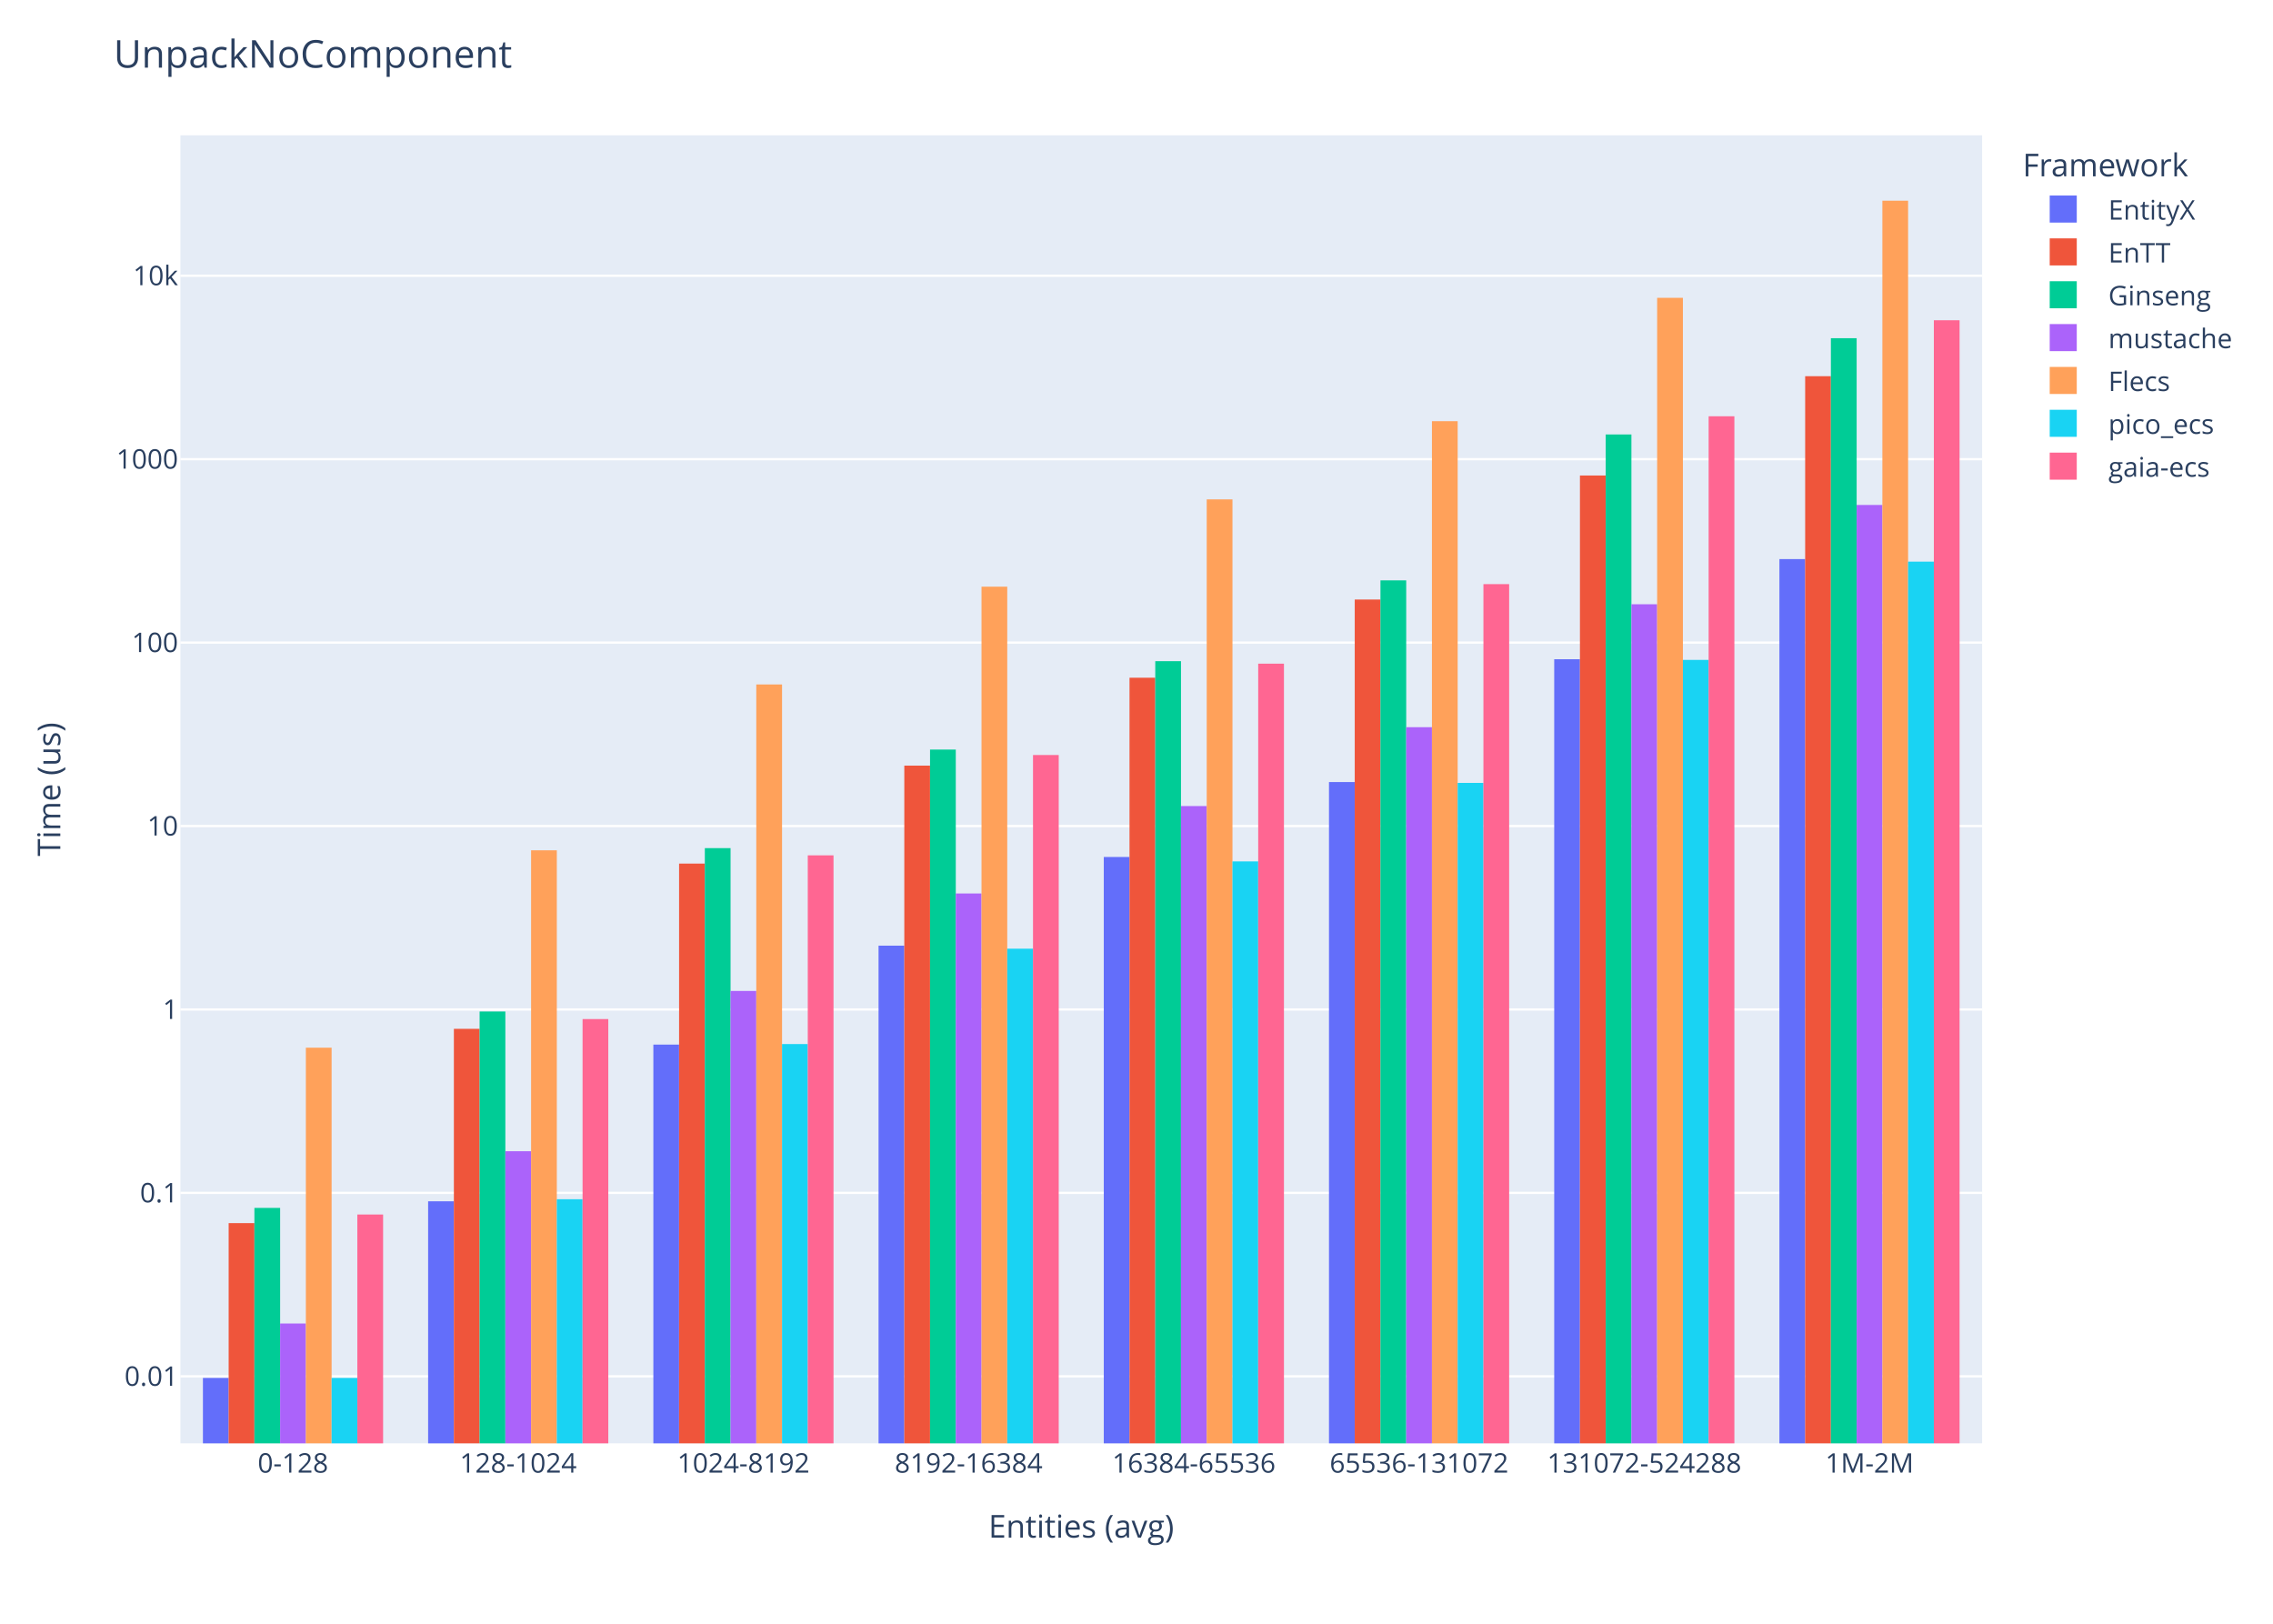
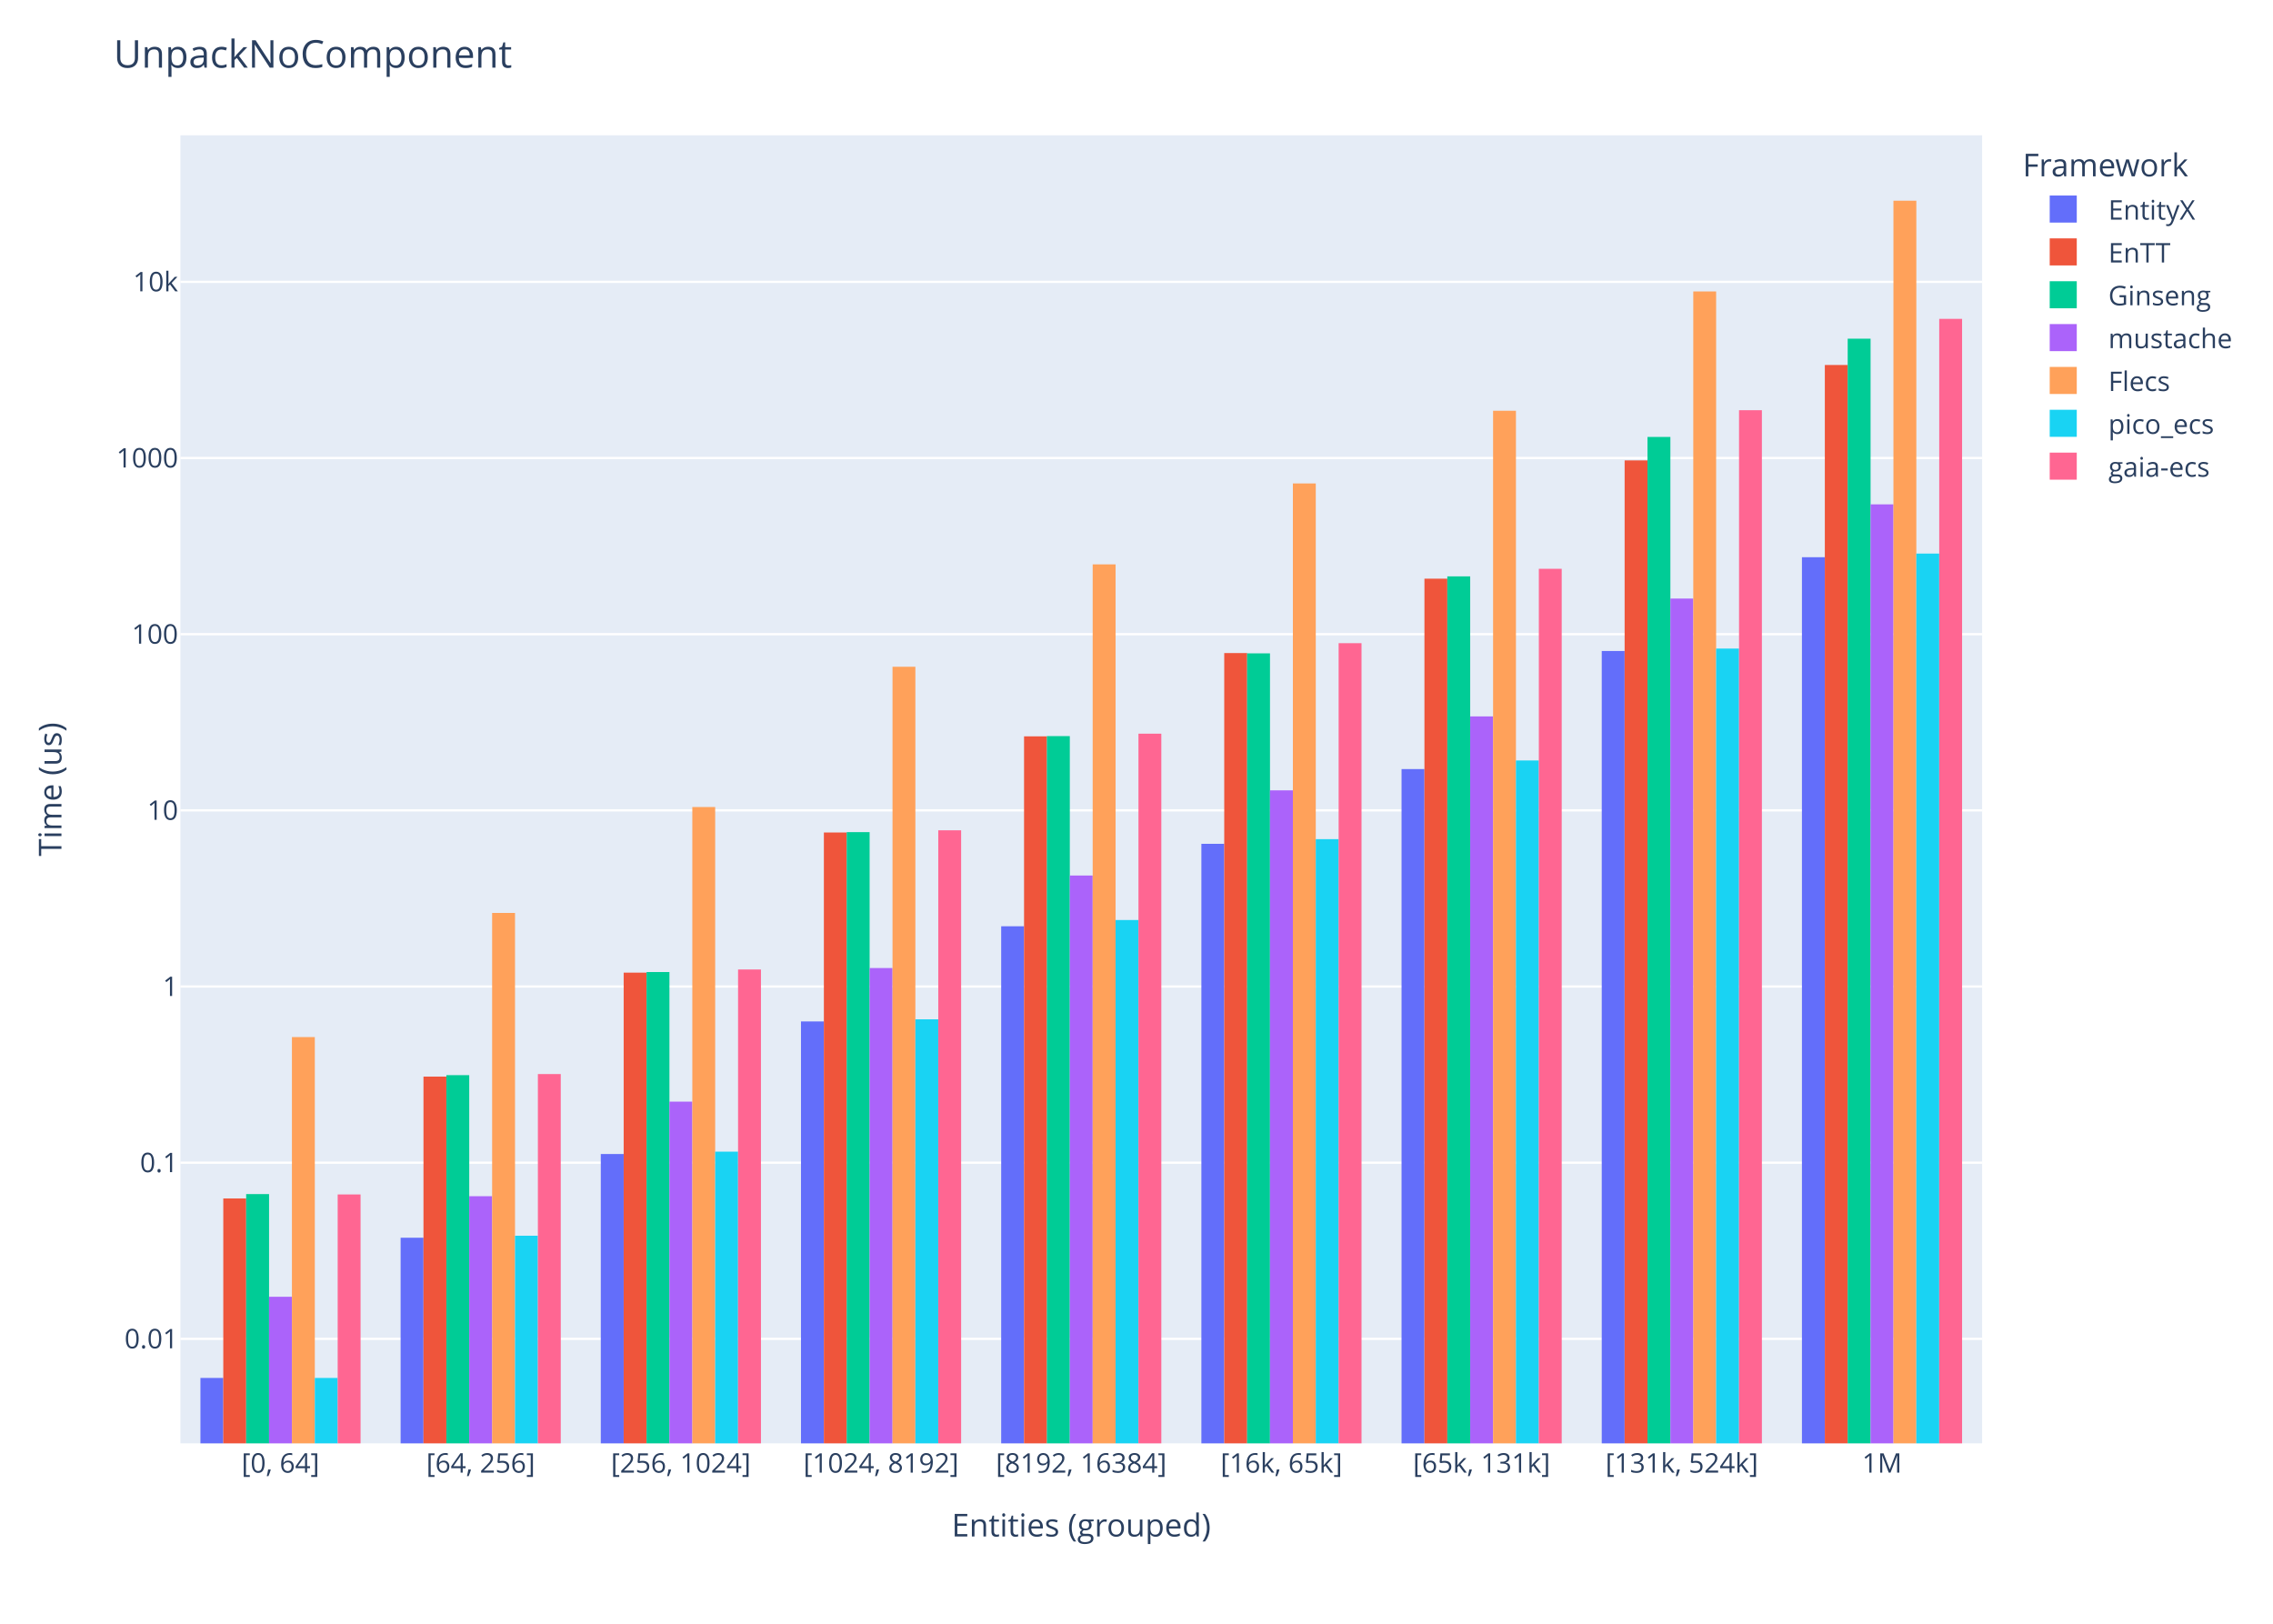
<svg xmlns="http://www.w3.org/2000/svg" class="main-svg" width="1008" height="720" style="" viewBox="0 0 1008 720">
  <rect x="0" y="0" width="1008" height="720" style="fill: rgb(255, 255, 255); fill-opacity: 1;" />
-   <defs id="defs-d861fe">
+   <defs id="defs-14d42b">
    <g class="clips">
-       <clipPath id="clipd861fexyplot" class="plotclip">
+       <clipPath id="clip14d42bxyplot" class="plotclip">
        <rect width="799" height="580" />
      </clipPath>
-       <clipPath class="axesclip" id="clipd861fex">
+       <clipPath class="axesclip" id="clip14d42bx">
        <rect x="80" y="0" width="799" height="720" />
      </clipPath>
-       <clipPath class="axesclip" id="clipd861fey">
+       <clipPath class="axesclip" id="clip14d42by">
        <rect x="0" y="60" width="1008" height="580" />
      </clipPath>
-       <clipPath class="axesclip" id="clipd861fexy">
+       <clipPath class="axesclip" id="clip14d42bxy">
        <rect x="80" y="60" width="799" height="580" />
      </clipPath>
    </g>
    <g class="gradients" />
    <g class="patterns" />
  </defs>
  <g class="bglayer">
    <rect class="bg" x="80" y="60" width="799" height="580" style="fill: rgb(229, 236, 246); fill-opacity: 1; stroke-width: 0;" />
  </g>
  <g class="layer-below">
    <g class="imagelayer" />
    <g class="shapelayer" />
  </g>
  <g class="cartesianlayer">
    <g class="subplot xy">
      <g class="layer-subplot">
        <g class="shapelayer" />
        <g class="imagelayer" />
      </g>
      <g class="minor-gridlayer">
        <g class="x" />
        <g class="y" />
      </g>
      <g class="gridlayer">
        <g class="x" />
        <g class="y">
-           <path class="ygrid crisp" transform="translate(0,610.29)" d="M80,0h799" style="stroke: rgb(255, 255, 255); stroke-opacity: 1; stroke-width: 1px;" />
-           <path class="ygrid crisp" transform="translate(0,528.95)" d="M80,0h799" style="stroke: rgb(255, 255, 255); stroke-opacity: 1; stroke-width: 1px;" />
-           <path class="ygrid crisp" transform="translate(0,447.62)" d="M80,0h799" style="stroke: rgb(255, 255, 255); stroke-opacity: 1; stroke-width: 1px;" />
-           <path class="ygrid crisp" transform="translate(0,366.28)" d="M80,0h799" style="stroke: rgb(255, 255, 255); stroke-opacity: 1; stroke-width: 1px;" />
-           <path class="ygrid crisp" transform="translate(0,284.94)" d="M80,0h799" style="stroke: rgb(255, 255, 255); stroke-opacity: 1; stroke-width: 1px;" />
-           <path class="ygrid crisp" transform="translate(0,203.61)" d="M80,0h799" style="stroke: rgb(255, 255, 255); stroke-opacity: 1; stroke-width: 1px;" />
-           <path class="ygrid crisp" transform="translate(0,122.27)" d="M80,0h799" style="stroke: rgb(255, 255, 255); stroke-opacity: 1; stroke-width: 1px;" />
+           <path class="ygrid crisp" transform="translate(0,593.67)" d="M80,0h799" style="stroke: rgb(255, 255, 255); stroke-opacity: 1; stroke-width: 1px;" />
+           <path class="ygrid crisp" transform="translate(0,515.56)" d="M80,0h799" style="stroke: rgb(255, 255, 255); stroke-opacity: 1; stroke-width: 1px;" />
+           <path class="ygrid crisp" transform="translate(0,437.44)" d="M80,0h799" style="stroke: rgb(255, 255, 255); stroke-opacity: 1; stroke-width: 1px;" />
+           <path class="ygrid crisp" transform="translate(0,359.33)" d="M80,0h799" style="stroke: rgb(255, 255, 255); stroke-opacity: 1; stroke-width: 1px;" />
+           <path class="ygrid crisp" transform="translate(0,281.21)" d="M80,0h799" style="stroke: rgb(255, 255, 255); stroke-opacity: 1; stroke-width: 1px;" />
+           <path class="ygrid crisp" transform="translate(0,203.1)" d="M80,0h799" style="stroke: rgb(255, 255, 255); stroke-opacity: 1; stroke-width: 1px;" />
+           <path class="ygrid crisp" transform="translate(0,124.98)" d="M80,0h799" style="stroke: rgb(255, 255, 255); stroke-opacity: 1; stroke-width: 1px;" />
        </g>
      </g>
      <g class="zerolinelayer" />
      <path class="xlines-below" />
      <path class="ylines-below" />
      <g class="overlines-below" />
      <g class="xaxislayer-below" />
      <g class="yaxislayer-below" />
      <g class="overaxes-below" />
-       <g class="plot" transform="translate(80,60)" clip-path="url(#clipd861fexyplot)">
+       <g class="plot" transform="translate(80,60)" clip-path="url(#clip14d42bxyplot)">
        <g class="barlayer mlayer">
          <g class="trace bars" style="opacity: 1;">
            <g class="points">
              <g class="point">
-                 <path d="M9.99,6090V551H21.4V6090Z" style="vector-effect: non-scaling-stroke; opacity: 1; stroke-width: 0px; fill: rgb(99, 110, 250); fill-opacity: 1;" />
-               </g>
-               <g class="point">
-                 <path d="M109.86,6090V472.67H121.28V6090Z" style="vector-effect: non-scaling-stroke; opacity: 1; stroke-width: 0px; fill: rgb(99, 110, 250); fill-opacity: 1;" />
-               </g>
-               <g class="point">
-                 <path d="M209.74,6090V403.2H221.15V6090Z" style="vector-effect: non-scaling-stroke; opacity: 1; stroke-width: 0px; fill: rgb(99, 110, 250); fill-opacity: 1;" />
-               </g>
-               <g class="point">
-                 <path d="M309.61,6090V359.33H321.03V6090Z" style="vector-effect: non-scaling-stroke; opacity: 1; stroke-width: 0px; fill: rgb(99, 110, 250); fill-opacity: 1;" />
-               </g>
-               <g class="point">
-                 <path d="M409.49,6090V320H420.9V6090Z" style="vector-effect: non-scaling-stroke; opacity: 1; stroke-width: 0px; fill: rgb(99, 110, 250); fill-opacity: 1;" />
-               </g>
-               <g class="point">
-                 <path d="M509.36,6090V286.78H520.78V6090Z" style="vector-effect: non-scaling-stroke; opacity: 1; stroke-width: 0px; fill: rgb(99, 110, 250); fill-opacity: 1;" />
-               </g>
-               <g class="point">
-                 <path d="M609.24,6090V232.31H620.65V6090Z" style="vector-effect: non-scaling-stroke; opacity: 1; stroke-width: 0px; fill: rgb(99, 110, 250); fill-opacity: 1;" />
-               </g>
-               <g class="point">
-                 <path d="M709.11,6090V187.91H720.53V6090Z" style="vector-effect: non-scaling-stroke; opacity: 1; stroke-width: 0px; fill: rgb(99, 110, 250); fill-opacity: 1;" />
-               </g>
-             </g>
-           </g>
-           <g class="trace bars" style="opacity: 1;">
-             <g class="points">
-               <g class="point">
-                 <path d="M21.4,6090V482.37H32.82V6090Z" style="vector-effect: non-scaling-stroke; opacity: 1; stroke-width: 0px; fill: rgb(239, 85, 59); fill-opacity: 1;" />
-               </g>
-               <g class="point">
-                 <path d="M121.28,6090V396.21H132.69V6090Z" style="vector-effect: non-scaling-stroke; opacity: 1; stroke-width: 0px; fill: rgb(239, 85, 59); fill-opacity: 1;" />
-               </g>
-               <g class="point">
-                 <path d="M221.15,6090V322.94H232.57V6090Z" style="vector-effect: non-scaling-stroke; opacity: 1; stroke-width: 0px; fill: rgb(239, 85, 59); fill-opacity: 1;" />
-               </g>
-               <g class="point">
-                 <path d="M321.03,6090V279.49H332.44V6090Z" style="vector-effect: non-scaling-stroke; opacity: 1; stroke-width: 0px; fill: rgb(239, 85, 59); fill-opacity: 1;" />
-               </g>
-               <g class="point">
-                 <path d="M420.9,6090V240.51H432.32V6090Z" style="vector-effect: non-scaling-stroke; opacity: 1; stroke-width: 0px; fill: rgb(239, 85, 59); fill-opacity: 1;" />
-               </g>
-               <g class="point">
-                 <path d="M520.78,6090V205.85H532.19V6090Z" style="vector-effect: non-scaling-stroke; opacity: 1; stroke-width: 0px; fill: rgb(239, 85, 59); fill-opacity: 1;" />
-               </g>
-               <g class="point">
-                 <path d="M620.65,6090V150.86H632.07V6090Z" style="vector-effect: non-scaling-stroke; opacity: 1; stroke-width: 0px; fill: rgb(239, 85, 59); fill-opacity: 1;" />
-               </g>
-               <g class="point">
-                 <path d="M720.53,6090V106.83H731.94V6090Z" style="vector-effect: non-scaling-stroke; opacity: 1; stroke-width: 0px; fill: rgb(239, 85, 59); fill-opacity: 1;" />
-               </g>
-             </g>
-           </g>
-           <g class="trace bars" style="opacity: 1;">
-             <g class="points">
-               <g class="point">
-                 <path d="M32.82,6090V475.62H44.23V6090Z" style="vector-effect: non-scaling-stroke; opacity: 1; stroke-width: 0px; fill: rgb(0, 204, 150); fill-opacity: 1;" />
-               </g>
-               <g class="point">
-                 <path d="M132.69,6090V388.53H144.11V6090Z" style="vector-effect: non-scaling-stroke; opacity: 1; stroke-width: 0px; fill: rgb(0, 204, 150); fill-opacity: 1;" />
-               </g>
-               <g class="point">
-                 <path d="M232.57,6090V316.07H243.98V6090Z" style="vector-effect: non-scaling-stroke; opacity: 1; stroke-width: 0px; fill: rgb(0, 204, 150); fill-opacity: 1;" />
-               </g>
-               <g class="point">
-                 <path d="M332.44,6090V272.37H343.86V6090Z" style="vector-effect: non-scaling-stroke; opacity: 1; stroke-width: 0px; fill: rgb(0, 204, 150); fill-opacity: 1;" />
-               </g>
-               <g class="point">
-                 <path d="M432.32,6090V233.18H443.73V6090Z" style="vector-effect: non-scaling-stroke; opacity: 1; stroke-width: 0px; fill: rgb(0, 204, 150); fill-opacity: 1;" />
-               </g>
-               <g class="point">
-                 <path d="M532.19,6090V197.35H543.61V6090Z" style="vector-effect: non-scaling-stroke; opacity: 1; stroke-width: 0px; fill: rgb(0, 204, 150); fill-opacity: 1;" />
-               </g>
-               <g class="point">
-                 <path d="M632.07,6090V132.65H643.48V6090Z" style="vector-effect: non-scaling-stroke; opacity: 1; stroke-width: 0px; fill: rgb(0, 204, 150); fill-opacity: 1;" />
-               </g>
-               <g class="point">
-                 <path d="M731.94,6090V89.96H743.36V6090Z" style="vector-effect: non-scaling-stroke; opacity: 1; stroke-width: 0px; fill: rgb(0, 204, 150); fill-opacity: 1;" />
-               </g>
-             </g>
-           </g>
-           <g class="trace bars" style="opacity: 1;">
-             <g class="points">
-               <g class="point">
-                 <path d="M44.23,6090V526.88H55.64V6090Z" style="vector-effect: non-scaling-stroke; opacity: 1; stroke-width: 0px; fill: rgb(171, 99, 250); fill-opacity: 1;" />
-               </g>
-               <g class="point">
-                 <path d="M144.11,6090V450.49H155.52V6090Z" style="vector-effect: non-scaling-stroke; opacity: 1; stroke-width: 0px; fill: rgb(171, 99, 250); fill-opacity: 1;" />
-               </g>
-               <g class="point">
-                 <path d="M243.98,6090V379.41H255.39V6090Z" style="vector-effect: non-scaling-stroke; opacity: 1; stroke-width: 0px; fill: rgb(171, 99, 250); fill-opacity: 1;" />
-               </g>
-               <g class="point">
-                 <path d="M343.86,6090V336.18H355.27V6090Z" style="vector-effect: non-scaling-stroke; opacity: 1; stroke-width: 0px; fill: rgb(171, 99, 250); fill-opacity: 1;" />
-               </g>
-               <g class="point">
-                 <path d="M443.73,6090V297.43H455.14V6090Z" style="vector-effect: non-scaling-stroke; opacity: 1; stroke-width: 0px; fill: rgb(171, 99, 250); fill-opacity: 1;" />
-               </g>
-               <g class="point">
-                 <path d="M543.61,6090V262.44H555.02V6090Z" style="vector-effect: non-scaling-stroke; opacity: 1; stroke-width: 0px; fill: rgb(171, 99, 250); fill-opacity: 1;" />
-               </g>
-               <g class="point">
-                 <path d="M643.48,6090V207.93H654.89V6090Z" style="vector-effect: non-scaling-stroke; opacity: 1; stroke-width: 0px; fill: rgb(171, 99, 250); fill-opacity: 1;" />
-               </g>
-               <g class="point">
-                 <path d="M743.36,6090V163.9H754.77V6090Z" style="vector-effect: non-scaling-stroke; opacity: 1; stroke-width: 0px; fill: rgb(171, 99, 250); fill-opacity: 1;" />
-               </g>
-             </g>
-           </g>
-           <g class="trace bars" style="opacity: 1;">
-             <g class="points">
-               <g class="point">
-                 <path d="M55.64,6090V404.57H67.06V6090Z" style="vector-effect: non-scaling-stroke; opacity: 1; stroke-width: 0px; fill: rgb(255, 161, 90); fill-opacity: 1;" />
-               </g>
-               <g class="point">
-                 <path d="M155.52,6090V317.05H166.93V6090Z" style="vector-effect: non-scaling-stroke; opacity: 1; stroke-width: 0px; fill: rgb(255, 161, 90); fill-opacity: 1;" />
-               </g>
-               <g class="point">
-                 <path d="M255.39,6090V243.49H266.81V6090Z" style="vector-effect: non-scaling-stroke; opacity: 1; stroke-width: 0px; fill: rgb(255, 161, 90); fill-opacity: 1;" />
-               </g>
-               <g class="point">
-                 <path d="M355.27,6090V200.15H366.68V6090Z" style="vector-effect: non-scaling-stroke; opacity: 1; stroke-width: 0px; fill: rgb(255, 161, 90); fill-opacity: 1;" />
-               </g>
-               <g class="point">
-                 <path d="M455.14,6090V161.44H466.56V6090Z" style="vector-effect: non-scaling-stroke; opacity: 1; stroke-width: 0px; fill: rgb(255, 161, 90); fill-opacity: 1;" />
-               </g>
-               <g class="point">
-                 <path d="M555.02,6090V126.75H566.43V6090Z" style="vector-effect: non-scaling-stroke; opacity: 1; stroke-width: 0px; fill: rgb(255, 161, 90); fill-opacity: 1;" />
-               </g>
-               <g class="point">
-                 <path d="M654.89,6090V72.07H666.31V6090Z" style="vector-effect: non-scaling-stroke; opacity: 1; stroke-width: 0px; fill: rgb(255, 161, 90); fill-opacity: 1;" />
-               </g>
-               <g class="point">
-                 <path d="M754.77,6090V29H766.18V6090Z" style="vector-effect: non-scaling-stroke; opacity: 1; stroke-width: 0px; fill: rgb(255, 161, 90); fill-opacity: 1;" />
-               </g>
-             </g>
-           </g>
-           <g class="trace bars" style="opacity: 1;">
-             <g class="points">
-               <g class="point">
-                 <path d="M67.06,6090V551H78.47V6090Z" style="vector-effect: non-scaling-stroke; opacity: 1; stroke-width: 0px; fill: rgb(25, 211, 243); fill-opacity: 1;" />
-               </g>
-               <g class="point">
-                 <path d="M166.93,6090V471.77H178.35V6090Z" style="vector-effect: non-scaling-stroke; opacity: 1; stroke-width: 0px; fill: rgb(25, 211, 243); fill-opacity: 1;" />
-               </g>
-               <g class="point">
-                 <path d="M266.81,6090V402.96H278.22V6090Z" style="vector-effect: non-scaling-stroke; opacity: 1; stroke-width: 0px; fill: rgb(25, 211, 243); fill-opacity: 1;" />
-               </g>
-               <g class="point">
-                 <path d="M366.68,6090V360.66H378.1V6090Z" style="vector-effect: non-scaling-stroke; opacity: 1; stroke-width: 0px; fill: rgb(25, 211, 243); fill-opacity: 1;" />
-               </g>
-               <g class="point">
-                 <path d="M466.56,6090V321.96H477.97V6090Z" style="vector-effect: non-scaling-stroke; opacity: 1; stroke-width: 0px; fill: rgb(25, 211, 243); fill-opacity: 1;" />
-               </g>
-               <g class="point">
-                 <path d="M566.43,6090V287.15H577.85V6090Z" style="vector-effect: non-scaling-stroke; opacity: 1; stroke-width: 0px; fill: rgb(25, 211, 243); fill-opacity: 1;" />
-               </g>
-               <g class="point">
-                 <path d="M666.31,6090V232.61H677.72V6090Z" style="vector-effect: non-scaling-stroke; opacity: 1; stroke-width: 0px; fill: rgb(25, 211, 243); fill-opacity: 1;" />
-               </g>
-               <g class="point">
-                 <path d="M766.18,6090V189.04H777.6V6090Z" style="vector-effect: non-scaling-stroke; opacity: 1; stroke-width: 0px; fill: rgb(25, 211, 243); fill-opacity: 1;" />
-               </g>
-             </g>
-           </g>
-           <g class="trace bars" style="opacity: 1;">
-             <g class="points">
-               <g class="point">
-                 <path d="M78.47,6090V478.55H89.89V6090Z" style="vector-effect: non-scaling-stroke; opacity: 1; stroke-width: 0px; fill: rgb(255, 102, 146); fill-opacity: 1;" />
-               </g>
-               <g class="point">
-                 <path d="M178.35,6090V391.89H189.76V6090Z" style="vector-effect: non-scaling-stroke; opacity: 1; stroke-width: 0px; fill: rgb(255, 102, 146); fill-opacity: 1;" />
-               </g>
-               <g class="point">
-                 <path d="M278.22,6090V319.29H289.64V6090Z" style="vector-effect: non-scaling-stroke; opacity: 1; stroke-width: 0px; fill: rgb(255, 102, 146); fill-opacity: 1;" />
-               </g>
-               <g class="point">
-                 <path d="M378.1,6090V274.79H389.51V6090Z" style="vector-effect: non-scaling-stroke; opacity: 1; stroke-width: 0px; fill: rgb(255, 102, 146); fill-opacity: 1;" />
-               </g>
-               <g class="point">
-                 <path d="M477.97,6090V234.29H489.39V6090Z" style="vector-effect: non-scaling-stroke; opacity: 1; stroke-width: 0px; fill: rgb(255, 102, 146); fill-opacity: 1;" />
-               </g>
-               <g class="point">
-                 <path d="M577.85,6090V199.01H589.26V6090Z" style="vector-effect: non-scaling-stroke; opacity: 1; stroke-width: 0px; fill: rgb(255, 102, 146); fill-opacity: 1;" />
-               </g>
-               <g class="point">
-                 <path d="M677.72,6090V124.59H689.14V6090Z" style="vector-effect: non-scaling-stroke; opacity: 1; stroke-width: 0px; fill: rgb(255, 102, 146); fill-opacity: 1;" />
-               </g>
-               <g class="point">
-                 <path d="M777.6,6090V82.02H789.01V6090Z" style="vector-effect: non-scaling-stroke; opacity: 1; stroke-width: 0px; fill: rgb(255, 102, 146); fill-opacity: 1;" />
+                 <path d="M8.88,6090V551H19.02V6090Z" style="vector-effect: none; opacity: 1; stroke-width: 0px; fill: rgb(99, 110, 250); fill-opacity: 1;" />
+               </g>
+               <g class="point">
+                 <path d="M97.66,6090V488.83H107.8V6090Z" style="vector-effect: none; opacity: 1; stroke-width: 0px; fill: rgb(99, 110, 250); fill-opacity: 1;" />
+               </g>
+               <g class="point">
+                 <path d="M186.43,6090V451.71H196.58V6090Z" style="vector-effect: none; opacity: 1; stroke-width: 0px; fill: rgb(99, 110, 250); fill-opacity: 1;" />
+               </g>
+               <g class="point">
+                 <path d="M275.21,6090V392.94H285.36V6090Z" style="vector-effect: none; opacity: 1; stroke-width: 0px; fill: rgb(99, 110, 250); fill-opacity: 1;" />
+               </g>
+               <g class="point">
+                 <path d="M363.99,6090V350.72H374.13V6090Z" style="vector-effect: none; opacity: 1; stroke-width: 0px; fill: rgb(99, 110, 250); fill-opacity: 1;" />
+               </g>
+               <g class="point">
+                 <path d="M452.77,6090V314.18H462.91V6090Z" style="vector-effect: none; opacity: 1; stroke-width: 0px; fill: rgb(99, 110, 250); fill-opacity: 1;" />
+               </g>
+               <g class="point">
+                 <path d="M541.54,6090V281.04H551.69V6090Z" style="vector-effect: none; opacity: 1; stroke-width: 0px; fill: rgb(99, 110, 250); fill-opacity: 1;" />
+               </g>
+               <g class="point">
+                 <path d="M630.32,6090V228.67H640.47V6090Z" style="vector-effect: none; opacity: 1; stroke-width: 0px; fill: rgb(99, 110, 250); fill-opacity: 1;" />
+               </g>
+               <g class="point">
+                 <path d="M719.1,6090V187.08H729.25V6090Z" style="vector-effect: none; opacity: 1; stroke-width: 0px; fill: rgb(99, 110, 250); fill-opacity: 1;" />
+               </g>
+             </g>
+           </g>
+           <g class="trace bars" style="opacity: 1;">
+             <g class="points">
+               <g class="point">
+                 <path d="M19.02,6090V471.41H29.17V6090Z" style="vector-effect: none; opacity: 1; stroke-width: 0px; fill: rgb(239, 85, 59); fill-opacity: 1;" />
+               </g>
+               <g class="point">
+                 <path d="M107.8,6090V417.39H117.95V6090Z" style="vector-effect: none; opacity: 1; stroke-width: 0px; fill: rgb(239, 85, 59); fill-opacity: 1;" />
+               </g>
+               <g class="point">
+                 <path d="M196.58,6090V371.3H206.73V6090Z" style="vector-effect: none; opacity: 1; stroke-width: 0px; fill: rgb(239, 85, 59); fill-opacity: 1;" />
+               </g>
+               <g class="point">
+                 <path d="M285.36,6090V309.14H295.5V6090Z" style="vector-effect: none; opacity: 1; stroke-width: 0px; fill: rgb(239, 85, 59); fill-opacity: 1;" />
+               </g>
+               <g class="point">
+                 <path d="M374.13,6090V266.52H384.28V6090Z" style="vector-effect: none; opacity: 1; stroke-width: 0px; fill: rgb(239, 85, 59); fill-opacity: 1;" />
+               </g>
+               <g class="point">
+                 <path d="M462.91,6090V229.58H473.06V6090Z" style="vector-effect: none; opacity: 1; stroke-width: 0px; fill: rgb(239, 85, 59); fill-opacity: 1;" />
+               </g>
+               <g class="point">
+                 <path d="M551.69,6090V196.6H561.84V6090Z" style="vector-effect: none; opacity: 1; stroke-width: 0px; fill: rgb(239, 85, 59); fill-opacity: 1;" />
+               </g>
+               <g class="point">
+                 <path d="M640.47,6090V144.16H650.61V6090Z" style="vector-effect: none; opacity: 1; stroke-width: 0px; fill: rgb(239, 85, 59); fill-opacity: 1;" />
+               </g>
+               <g class="point">
+                 <path d="M729.25,6090V101.84H739.39V6090Z" style="vector-effect: none; opacity: 1; stroke-width: 0px; fill: rgb(239, 85, 59); fill-opacity: 1;" />
+               </g>
+             </g>
+           </g>
+           <g class="trace bars" style="opacity: 1;">
+             <g class="points">
+               <g class="point">
+                 <path d="M29.17,6090V469.48H39.32V6090Z" style="vector-effect: none; opacity: 1; stroke-width: 0px; fill: rgb(0, 204, 150); fill-opacity: 1;" />
+               </g>
+               <g class="point">
+                 <path d="M117.95,6090V416.74H128.09V6090Z" style="vector-effect: none; opacity: 1; stroke-width: 0px; fill: rgb(0, 204, 150); fill-opacity: 1;" />
+               </g>
+               <g class="point">
+                 <path d="M206.73,6090V371.03H216.87V6090Z" style="vector-effect: none; opacity: 1; stroke-width: 0px; fill: rgb(0, 204, 150); fill-opacity: 1;" />
+               </g>
+               <g class="point">
+                 <path d="M295.5,6090V308.98H305.65V6090Z" style="vector-effect: none; opacity: 1; stroke-width: 0px; fill: rgb(0, 204, 150); fill-opacity: 1;" />
+               </g>
+               <g class="point">
+                 <path d="M384.28,6090V266.41H394.43V6090Z" style="vector-effect: none; opacity: 1; stroke-width: 0px; fill: rgb(0, 204, 150); fill-opacity: 1;" />
+               </g>
+               <g class="point">
+                 <path d="M473.06,6090V229.71H483.2V6090Z" style="vector-effect: none; opacity: 1; stroke-width: 0px; fill: rgb(0, 204, 150); fill-opacity: 1;" />
+               </g>
+               <g class="point">
+                 <path d="M561.84,6090V195.57H571.98V6090Z" style="vector-effect: none; opacity: 1; stroke-width: 0px; fill: rgb(0, 204, 150); fill-opacity: 1;" />
+               </g>
+               <g class="point">
+                 <path d="M650.61,6090V133.75H660.76V6090Z" style="vector-effect: none; opacity: 1; stroke-width: 0px; fill: rgb(0, 204, 150); fill-opacity: 1;" />
+               </g>
+               <g class="point">
+                 <path d="M739.39,6090V90.19H749.54V6090Z" style="vector-effect: none; opacity: 1; stroke-width: 0px; fill: rgb(0, 204, 150); fill-opacity: 1;" />
+               </g>
+             </g>
+           </g>
+           <g class="trace bars" style="opacity: 1;">
+             <g class="points">
+               <g class="point">
+                 <path d="M39.32,6090V515.01H49.46V6090Z" style="vector-effect: none; opacity: 1; stroke-width: 0px; fill: rgb(171, 99, 250); fill-opacity: 1;" />
+               </g>
+               <g class="point">
+                 <path d="M128.09,6090V470.43H138.24V6090Z" style="vector-effect: none; opacity: 1; stroke-width: 0px; fill: rgb(171, 99, 250); fill-opacity: 1;" />
+               </g>
+               <g class="point">
+                 <path d="M216.87,6090V428.5H227.02V6090Z" style="vector-effect: none; opacity: 1; stroke-width: 0px; fill: rgb(171, 99, 250); fill-opacity: 1;" />
+               </g>
+               <g class="point">
+                 <path d="M305.65,6090V369.24H315.8V6090Z" style="vector-effect: none; opacity: 1; stroke-width: 0px; fill: rgb(171, 99, 250); fill-opacity: 1;" />
+               </g>
+               <g class="point">
+                 <path d="M394.43,6090V328.23H404.57V6090Z" style="vector-effect: none; opacity: 1; stroke-width: 0px; fill: rgb(171, 99, 250); fill-opacity: 1;" />
+               </g>
+               <g class="point">
+                 <path d="M483.2,6090V290.45H493.35V6090Z" style="vector-effect: none; opacity: 1; stroke-width: 0px; fill: rgb(171, 99, 250); fill-opacity: 1;" />
+               </g>
+               <g class="point">
+                 <path d="M571.98,6090V257.66H582.13V6090Z" style="vector-effect: none; opacity: 1; stroke-width: 0px; fill: rgb(171, 99, 250); fill-opacity: 1;" />
+               </g>
+               <g class="point">
+                 <path d="M660.76,6090V205.41H670.91V6090Z" style="vector-effect: none; opacity: 1; stroke-width: 0px; fill: rgb(171, 99, 250); fill-opacity: 1;" />
+               </g>
+               <g class="point">
+                 <path d="M749.54,6090V163.65H759.68V6090Z" style="vector-effect: none; opacity: 1; stroke-width: 0px; fill: rgb(171, 99, 250); fill-opacity: 1;" />
+               </g>
+             </g>
+           </g>
+           <g class="trace bars" style="opacity: 1;">
+             <g class="points">
+               <g class="point">
+                 <path d="M49.46,6090V399.87H59.61V6090Z" style="vector-effect: none; opacity: 1; stroke-width: 0px; fill: rgb(255, 161, 90); fill-opacity: 1;" />
+               </g>
+               <g class="point">
+                 <path d="M138.24,6090V344.81H148.39V6090Z" style="vector-effect: none; opacity: 1; stroke-width: 0px; fill: rgb(255, 161, 90); fill-opacity: 1;" />
+               </g>
+               <g class="point">
+                 <path d="M227.02,6090V297.85H237.16V6090Z" style="vector-effect: none; opacity: 1; stroke-width: 0px; fill: rgb(255, 161, 90); fill-opacity: 1;" />
+               </g>
+               <g class="point">
+                 <path d="M315.8,6090V235.65H325.94V6090Z" style="vector-effect: none; opacity: 1; stroke-width: 0px; fill: rgb(255, 161, 90); fill-opacity: 1;" />
+               </g>
+               <g class="point">
+                 <path d="M404.57,6090V190.26H414.72V6090Z" style="vector-effect: none; opacity: 1; stroke-width: 0px; fill: rgb(255, 161, 90); fill-opacity: 1;" />
+               </g>
+               <g class="point">
+                 <path d="M493.35,6090V154.37H503.5V6090Z" style="vector-effect: none; opacity: 1; stroke-width: 0px; fill: rgb(255, 161, 90); fill-opacity: 1;" />
+               </g>
+               <g class="point">
+                 <path d="M582.13,6090V122.15H592.27V6090Z" style="vector-effect: none; opacity: 1; stroke-width: 0px; fill: rgb(255, 161, 90); fill-opacity: 1;" />
+               </g>
+               <g class="point">
+                 <path d="M670.91,6090V69.25H681.05V6090Z" style="vector-effect: none; opacity: 1; stroke-width: 0px; fill: rgb(255, 161, 90); fill-opacity: 1;" />
+               </g>
+               <g class="point">
+                 <path d="M759.68,6090V29H769.83V6090Z" style="vector-effect: none; opacity: 1; stroke-width: 0px; fill: rgb(255, 161, 90); fill-opacity: 1;" />
+               </g>
+             </g>
+           </g>
+           <g class="trace bars" style="opacity: 1;">
+             <g class="points">
+               <g class="point">
+                 <path d="M59.61,6090V551H69.75V6090Z" style="vector-effect: none; opacity: 1; stroke-width: 0px; fill: rgb(25, 211, 243); fill-opacity: 1;" />
+               </g>
+               <g class="point">
+                 <path d="M148.39,6090V487.94H158.53V6090Z" style="vector-effect: none; opacity: 1; stroke-width: 0px; fill: rgb(25, 211, 243); fill-opacity: 1;" />
+               </g>
+               <g class="point">
+                 <path d="M237.16,6090V450.67H247.31V6090Z" style="vector-effect: none; opacity: 1; stroke-width: 0px; fill: rgb(25, 211, 243); fill-opacity: 1;" />
+               </g>
+               <g class="point">
+                 <path d="M325.94,6090V391.99H336.09V6090Z" style="vector-effect: none; opacity: 1; stroke-width: 0px; fill: rgb(25, 211, 243); fill-opacity: 1;" />
+               </g>
+               <g class="point">
+                 <path d="M414.72,6090V347.97H424.87V6090Z" style="vector-effect: none; opacity: 1; stroke-width: 0px; fill: rgb(25, 211, 243); fill-opacity: 1;" />
+               </g>
+               <g class="point">
+                 <path d="M503.5,6090V312.1H513.64V6090Z" style="vector-effect: none; opacity: 1; stroke-width: 0px; fill: rgb(25, 211, 243); fill-opacity: 1;" />
+               </g>
+               <g class="point">
+                 <path d="M592.27,6090V277.22H602.42V6090Z" style="vector-effect: none; opacity: 1; stroke-width: 0px; fill: rgb(25, 211, 243); fill-opacity: 1;" />
+               </g>
+               <g class="point">
+                 <path d="M681.05,6090V227.58H691.2V6090Z" style="vector-effect: none; opacity: 1; stroke-width: 0px; fill: rgb(25, 211, 243); fill-opacity: 1;" />
+               </g>
+               <g class="point">
+                 <path d="M769.83,6090V185.46H779.98V6090Z" style="vector-effect: none; opacity: 1; stroke-width: 0px; fill: rgb(25, 211, 243); fill-opacity: 1;" />
+               </g>
+             </g>
+           </g>
+           <g class="trace bars" style="opacity: 1;">
+             <g class="points">
+               <g class="point">
+                 <path d="M69.75,6090V469.65H79.9V6090Z" style="vector-effect: none; opacity: 1; stroke-width: 0px; fill: rgb(255, 102, 146); fill-opacity: 1;" />
+               </g>
+               <g class="point">
+                 <path d="M158.53,6090V416.26H168.68V6090Z" style="vector-effect: none; opacity: 1; stroke-width: 0px; fill: rgb(255, 102, 146); fill-opacity: 1;" />
+               </g>
+               <g class="point">
+                 <path d="M247.31,6090V369.9H257.46V6090Z" style="vector-effect: none; opacity: 1; stroke-width: 0px; fill: rgb(255, 102, 146); fill-opacity: 1;" />
+               </g>
+               <g class="point">
+                 <path d="M336.09,6090V308.17H346.23V6090Z" style="vector-effect: none; opacity: 1; stroke-width: 0px; fill: rgb(255, 102, 146); fill-opacity: 1;" />
+               </g>
+               <g class="point">
+                 <path d="M424.87,6090V265.32H435.01V6090Z" style="vector-effect: none; opacity: 1; stroke-width: 0px; fill: rgb(255, 102, 146); fill-opacity: 1;" />
+               </g>
+               <g class="point">
+                 <path d="M513.64,6090V225.2H523.79V6090Z" style="vector-effect: none; opacity: 1; stroke-width: 0px; fill: rgb(255, 102, 146); fill-opacity: 1;" />
+               </g>
+               <g class="point">
+                 <path d="M602.42,6090V192.21H612.57V6090Z" style="vector-effect: none; opacity: 1; stroke-width: 0px; fill: rgb(255, 102, 146); fill-opacity: 1;" />
+               </g>
+               <g class="point">
+                 <path d="M691.2,6090V121.91H701.34V6090Z" style="vector-effect: none; opacity: 1; stroke-width: 0px; fill: rgb(255, 102, 146); fill-opacity: 1;" />
+               </g>
+               <g class="point">
+                 <path d="M779.98,6090V81.4H790.12V6090Z" style="vector-effect: none; opacity: 1; stroke-width: 0px; fill: rgb(255, 102, 146); fill-opacity: 1;" />
              </g>
            </g>
          </g>
        </g>
      </g>
      <g class="overplot" />
      <path class="xlines-above crisp" d="M0,0" style="fill: none;" />
      <path class="ylines-above crisp" d="M0,0" style="fill: none;" />
      <g class="overlines-above" />
      <g class="xaxislayer-above">
        <g class="xtick">
-           <text text-anchor="middle" x="0" y="653" transform="translate(129.94,0)" style="font-family: 'Open Sans', verdana, arial, sans-serif; font-size: 12px; fill: rgb(42, 63, 95); fill-opacity: 1; white-space: pre; opacity: 1;">0-128</text>
-         </g>
-         <g class="xtick">
-           <text text-anchor="middle" x="0" y="653" transform="translate(229.81,0)" style="font-family: 'Open Sans', verdana, arial, sans-serif; font-size: 12px; fill: rgb(42, 63, 95); fill-opacity: 1; white-space: pre; opacity: 1;">128-1024</text>
-         </g>
-         <g class="xtick">
-           <text text-anchor="middle" x="0" y="653" transform="translate(329.69,0)" style="font-family: 'Open Sans', verdana, arial, sans-serif; font-size: 12px; fill: rgb(42, 63, 95); fill-opacity: 1; white-space: pre; opacity: 1;">1024-8192</text>
-         </g>
-         <g class="xtick">
-           <text text-anchor="middle" x="0" y="653" transform="translate(429.56,0)" style="font-family: 'Open Sans', verdana, arial, sans-serif; font-size: 12px; fill: rgb(42, 63, 95); fill-opacity: 1; white-space: pre; opacity: 1;">8192-16384</text>
-         </g>
-         <g class="xtick">
-           <text text-anchor="middle" x="0" y="653" transform="translate(529.44,0)" style="font-family: 'Open Sans', verdana, arial, sans-serif; font-size: 12px; fill: rgb(42, 63, 95); fill-opacity: 1; white-space: pre; opacity: 1;">16384-65536</text>
-         </g>
-         <g class="xtick">
-           <text text-anchor="middle" x="0" y="653" transform="translate(629.31,0)" style="font-family: 'Open Sans', verdana, arial, sans-serif; font-size: 12px; fill: rgb(42, 63, 95); fill-opacity: 1; white-space: pre; opacity: 1;">65536-131072</text>
-         </g>
-         <g class="xtick">
-           <text text-anchor="middle" x="0" y="653" transform="translate(729.19,0)" style="font-family: 'Open Sans', verdana, arial, sans-serif; font-size: 12px; fill: rgb(42, 63, 95); fill-opacity: 1; white-space: pre; opacity: 1;">131072-524288</text>
-         </g>
-         <g class="xtick">
-           <text text-anchor="middle" x="0" y="653" transform="translate(829.06,0)" style="font-family: 'Open Sans', verdana, arial, sans-serif; font-size: 12px; fill: rgb(42, 63, 95); fill-opacity: 1; white-space: pre; opacity: 1;">1M-2M</text>
+           <text text-anchor="middle" x="0" y="653" transform="translate(124.39,0)" style="font-family: 'Open Sans', verdana, arial, sans-serif; font-size: 12px; fill: rgb(42, 63, 95); fill-opacity: 1; white-space: pre; opacity: 1;">[0, 64]</text>
+         </g>
+         <g class="xtick">
+           <text text-anchor="middle" x="0" y="653" transform="translate(213.17,0)" style="font-family: 'Open Sans', verdana, arial, sans-serif; font-size: 12px; fill: rgb(42, 63, 95); fill-opacity: 1; white-space: pre; opacity: 1;">[64, 256]</text>
+         </g>
+         <g class="xtick">
+           <text text-anchor="middle" x="0" y="653" transform="translate(301.94,0)" style="font-family: 'Open Sans', verdana, arial, sans-serif; font-size: 12px; fill: rgb(42, 63, 95); fill-opacity: 1; white-space: pre; opacity: 1;">[256, 1024]</text>
+         </g>
+         <g class="xtick">
+           <text text-anchor="middle" x="0" y="653" transform="translate(390.72,0)" style="font-family: 'Open Sans', verdana, arial, sans-serif; font-size: 12px; fill: rgb(42, 63, 95); fill-opacity: 1; white-space: pre; opacity: 1;">[1024, 8192]</text>
+         </g>
+         <g class="xtick">
+           <text text-anchor="middle" x="0" y="653" transform="translate(479.5,0)" style="font-family: 'Open Sans', verdana, arial, sans-serif; font-size: 12px; fill: rgb(42, 63, 95); fill-opacity: 1; white-space: pre; opacity: 1;">[8192, 16384]</text>
+         </g>
+         <g class="xtick">
+           <text text-anchor="middle" x="0" y="653" transform="translate(568.28,0)" style="font-family: 'Open Sans', verdana, arial, sans-serif; font-size: 12px; fill: rgb(42, 63, 95); fill-opacity: 1; white-space: pre; opacity: 1;">[16k, 65k]</text>
+         </g>
+         <g class="xtick">
+           <text text-anchor="middle" x="0" y="653" transform="translate(657.06,0)" style="font-family: 'Open Sans', verdana, arial, sans-serif; font-size: 12px; fill: rgb(42, 63, 95); fill-opacity: 1; white-space: pre; opacity: 1;">[65k, 131k]</text>
+         </g>
+         <g class="xtick">
+           <text text-anchor="middle" x="0" y="653" transform="translate(745.83,0)" style="font-family: 'Open Sans', verdana, arial, sans-serif; font-size: 12px; fill: rgb(42, 63, 95); fill-opacity: 1; white-space: pre; opacity: 1;">[131k, 524k]</text>
+         </g>
+         <g class="xtick">
+           <text text-anchor="middle" x="0" y="653" transform="translate(834.61,0)" style="font-family: 'Open Sans', verdana, arial, sans-serif; font-size: 12px; fill: rgb(42, 63, 95); fill-opacity: 1; white-space: pre; opacity: 1;">1M</text>
        </g>
      </g>
      <g class="yaxislayer-above">
        <g class="ytick">
-           <text text-anchor="end" x="79" y="4.2" transform="translate(0,610.29)" style="font-family: 'Open Sans', verdana, arial, sans-serif; font-size: 12px; fill: rgb(42, 63, 95); fill-opacity: 1; white-space: pre; opacity: 1;">0.01</text>
-         </g>
-         <g class="ytick">
-           <text text-anchor="end" x="79" y="4.2" style="font-family: 'Open Sans', verdana, arial, sans-serif; font-size: 12px; fill: rgb(42, 63, 95); fill-opacity: 1; white-space: pre; opacity: 1;" transform="translate(0,528.95)">0.1</text>
-         </g>
-         <g class="ytick">
-           <text text-anchor="end" x="79" y="4.2" style="font-family: 'Open Sans', verdana, arial, sans-serif; font-size: 12px; fill: rgb(42, 63, 95); fill-opacity: 1; white-space: pre; opacity: 1;" transform="translate(0,447.62)">1</text>
-         </g>
-         <g class="ytick">
-           <text text-anchor="end" x="79" y="4.2" style="font-family: 'Open Sans', verdana, arial, sans-serif; font-size: 12px; fill: rgb(42, 63, 95); fill-opacity: 1; white-space: pre; opacity: 1;" transform="translate(0,366.28)">10</text>
-         </g>
-         <g class="ytick">
-           <text text-anchor="end" x="79" y="4.2" style="font-family: 'Open Sans', verdana, arial, sans-serif; font-size: 12px; fill: rgb(42, 63, 95); fill-opacity: 1; white-space: pre; opacity: 1;" transform="translate(0,284.94)">100</text>
-         </g>
-         <g class="ytick">
-           <text text-anchor="end" x="79" y="4.2" style="font-family: 'Open Sans', verdana, arial, sans-serif; font-size: 12px; fill: rgb(42, 63, 95); fill-opacity: 1; white-space: pre; opacity: 1;" transform="translate(0,203.61)">1000</text>
-         </g>
-         <g class="ytick">
-           <text text-anchor="end" x="79" y="4.2" style="font-family: 'Open Sans', verdana, arial, sans-serif; font-size: 12px; fill: rgb(42, 63, 95); fill-opacity: 1; white-space: pre; opacity: 1;" transform="translate(0,122.27)">10k</text>
+           <text text-anchor="end" x="79" y="4.2" transform="translate(0,593.67)" style="font-family: 'Open Sans', verdana, arial, sans-serif; font-size: 12px; fill: rgb(42, 63, 95); fill-opacity: 1; white-space: pre; opacity: 1;">0.01</text>
+         </g>
+         <g class="ytick">
+           <text text-anchor="end" x="79" y="4.2" style="font-family: 'Open Sans', verdana, arial, sans-serif; font-size: 12px; fill: rgb(42, 63, 95); fill-opacity: 1; white-space: pre; opacity: 1;" transform="translate(0,515.56)">0.1</text>
+         </g>
+         <g class="ytick">
+           <text text-anchor="end" x="79" y="4.2" style="font-family: 'Open Sans', verdana, arial, sans-serif; font-size: 12px; fill: rgb(42, 63, 95); fill-opacity: 1; white-space: pre; opacity: 1;" transform="translate(0,437.44)">1</text>
+         </g>
+         <g class="ytick">
+           <text text-anchor="end" x="79" y="4.2" style="font-family: 'Open Sans', verdana, arial, sans-serif; font-size: 12px; fill: rgb(42, 63, 95); fill-opacity: 1; white-space: pre; opacity: 1;" transform="translate(0,359.33)">10</text>
+         </g>
+         <g class="ytick">
+           <text text-anchor="end" x="79" y="4.2" style="font-family: 'Open Sans', verdana, arial, sans-serif; font-size: 12px; fill: rgb(42, 63, 95); fill-opacity: 1; white-space: pre; opacity: 1;" transform="translate(0,281.21)">100</text>
+         </g>
+         <g class="ytick">
+           <text text-anchor="end" x="79" y="4.2" style="font-family: 'Open Sans', verdana, arial, sans-serif; font-size: 12px; fill: rgb(42, 63, 95); fill-opacity: 1; white-space: pre; opacity: 1;" transform="translate(0,203.1)">1000</text>
+         </g>
+         <g class="ytick">
+           <text text-anchor="end" x="79" y="4.2" style="font-family: 'Open Sans', verdana, arial, sans-serif; font-size: 12px; fill: rgb(42, 63, 95); fill-opacity: 1; white-space: pre; opacity: 1;" transform="translate(0,124.98)">10k</text>
        </g>
      </g>
      <g class="overaxes-above" />
    </g>
  </g>
  <g class="polarlayer" />
  <g class="smithlayer" />
  <g class="ternarylayer" />
  <g class="geolayer" />
  <g class="funnelarealayer" />
  <g class="pielayer" />
  <g class="iciclelayer" />
  <g class="treemaplayer" />
  <g class="sunburstlayer" />
  <g class="glimages" />
-   <defs id="topdefs-d861fe">
+   <defs id="topdefs-14d42b">
    <g class="clips" />
-     <clipPath id="legendd861fe">
+     <clipPath id="legend14d42b">
      <rect width="101" height="162" x="0" y="0" />
    </clipPath>
  </defs>
  <g class="layer-above">
    <g class="imagelayer" />
    <g class="shapelayer" />
  </g>
  <g class="infolayer">
    <g class="legend" pointer-events="all" transform="translate(894.98,60)">
      <rect class="bg" shape-rendering="crispEdges" width="101" height="162" x="0" y="0" style="stroke: rgb(68, 68, 68); stroke-opacity: 1; fill: rgb(255, 255, 255); fill-opacity: 1; stroke-width: 0px;" />
-       <g class="scrollbox" transform="" clip-path="url(#legendd861fe)">
+       <g class="scrollbox" transform="" clip-path="url(#legend14d42b)">
        <text class="legendtitletext" text-anchor="start" x="2" y="18.2" style="font-family: 'Open Sans', verdana, arial, sans-serif; font-size: 14px; fill: rgb(42, 63, 95); fill-opacity: 1; white-space: pre;">Framework</text>
        <g class="groups" transform="">
          <g class="traces" transform="translate(0,32.7)" style="opacity: 1;">
            <text class="legendtext" text-anchor="start" x="40" y="4.68" style="font-family: 'Open Sans', verdana, arial, sans-serif; font-size: 12px; fill: rgb(42, 63, 95); fill-opacity: 1; white-space: pre;">EntityX</text>
            <g class="layers" style="opacity: 1;">
              <g class="legendfill" />
              <g class="legendlines" />
              <g class="legendsymbols">
                <g class="legendpoints">
                  <path class="legendundefined" d="M6,6H-6V-6H6Z" transform="translate(20,0)" style="stroke-width: 0px; fill: rgb(99, 110, 250); fill-opacity: 1;" />
                </g>
              </g>
            </g>
            <rect class="legendtoggle" x="0" y="-9.5" width="95.25" height="19" style="fill: rgb(0, 0, 0); fill-opacity: 0;" />
          </g>
        </g>
        <g class="groups" transform="">
          <g class="traces" transform="translate(0,51.7)" style="opacity: 1;">
            <text class="legendtext" text-anchor="start" x="40" y="4.68" style="font-family: 'Open Sans', verdana, arial, sans-serif; font-size: 12px; fill: rgb(42, 63, 95); fill-opacity: 1; white-space: pre;">EnTT</text>
            <g class="layers" style="opacity: 1;">
              <g class="legendfill" />
              <g class="legendlines" />
              <g class="legendsymbols">
                <g class="legendpoints">
                  <path class="legendundefined" d="M6,6H-6V-6H6Z" transform="translate(20,0)" style="stroke-width: 0px; fill: rgb(239, 85, 59); fill-opacity: 1;" />
                </g>
              </g>
            </g>
            <rect class="legendtoggle" x="0" y="-9.5" width="95.25" height="19" style="fill: rgb(0, 0, 0); fill-opacity: 0;" />
          </g>
        </g>
        <g class="groups" transform="">
          <g class="traces" transform="translate(0,70.7)" style="opacity: 1;">
            <text class="legendtext" text-anchor="start" x="40" y="4.68" style="font-family: 'Open Sans', verdana, arial, sans-serif; font-size: 12px; fill: rgb(42, 63, 95); fill-opacity: 1; white-space: pre;">Ginseng</text>
            <g class="layers" style="opacity: 1;">
              <g class="legendfill" />
              <g class="legendlines" />
              <g class="legendsymbols">
                <g class="legendpoints">
                  <path class="legendundefined" d="M6,6H-6V-6H6Z" transform="translate(20,0)" style="stroke-width: 0px; fill: rgb(0, 204, 150); fill-opacity: 1;" />
                </g>
              </g>
            </g>
            <rect class="legendtoggle" x="0" y="-9.5" width="95.25" height="19" style="fill: rgb(0, 0, 0); fill-opacity: 0;" />
          </g>
        </g>
        <g class="groups" transform="">
          <g class="traces" transform="translate(0,89.7)" style="opacity: 1;">
            <text class="legendtext" text-anchor="start" x="40" y="4.68" style="font-family: 'Open Sans', verdana, arial, sans-serif; font-size: 12px; fill: rgb(42, 63, 95); fill-opacity: 1; white-space: pre;">mustache</text>
            <g class="layers" style="opacity: 1;">
              <g class="legendfill" />
              <g class="legendlines" />
              <g class="legendsymbols">
                <g class="legendpoints">
                  <path class="legendundefined" d="M6,6H-6V-6H6Z" transform="translate(20,0)" style="stroke-width: 0px; fill: rgb(171, 99, 250); fill-opacity: 1;" />
                </g>
              </g>
            </g>
            <rect class="legendtoggle" x="0" y="-9.5" width="95.25" height="19" style="fill: rgb(0, 0, 0); fill-opacity: 0;" />
          </g>
        </g>
        <g class="groups" transform="">
          <g class="traces" transform="translate(0,108.7)" style="opacity: 1;">
            <text class="legendtext" text-anchor="start" x="40" y="4.68" style="font-family: 'Open Sans', verdana, arial, sans-serif; font-size: 12px; fill: rgb(42, 63, 95); fill-opacity: 1; white-space: pre;">Flecs</text>
            <g class="layers" style="opacity: 1;">
              <g class="legendfill" />
              <g class="legendlines" />
              <g class="legendsymbols">
                <g class="legendpoints">
                  <path class="legendundefined" d="M6,6H-6V-6H6Z" transform="translate(20,0)" style="stroke-width: 0px; fill: rgb(255, 161, 90); fill-opacity: 1;" />
                </g>
              </g>
            </g>
            <rect class="legendtoggle" x="0" y="-9.5" width="95.25" height="19" style="fill: rgb(0, 0, 0); fill-opacity: 0;" />
          </g>
        </g>
        <g class="groups" transform="">
          <g class="traces" transform="translate(0,127.7)" style="opacity: 1;">
            <text class="legendtext" text-anchor="start" x="40" y="4.68" style="font-family: 'Open Sans', verdana, arial, sans-serif; font-size: 12px; fill: rgb(42, 63, 95); fill-opacity: 1; white-space: pre;">pico_ecs</text>
            <g class="layers" style="opacity: 1;">
              <g class="legendfill" />
              <g class="legendlines" />
              <g class="legendsymbols">
                <g class="legendpoints">
                  <path class="legendundefined" d="M6,6H-6V-6H6Z" transform="translate(20,0)" style="stroke-width: 0px; fill: rgb(25, 211, 243); fill-opacity: 1;" />
                </g>
              </g>
            </g>
            <rect class="legendtoggle" x="0" y="-9.5" width="95.25" height="19" style="fill: rgb(0, 0, 0); fill-opacity: 0;" />
          </g>
        </g>
        <g class="groups" transform="">
          <g class="traces" transform="translate(0,146.7)" style="opacity: 1;">
            <text class="legendtext" text-anchor="start" x="40" y="4.68" style="font-family: 'Open Sans', verdana, arial, sans-serif; font-size: 12px; fill: rgb(42, 63, 95); fill-opacity: 1; white-space: pre;">gaia-ecs</text>
            <g class="layers" style="opacity: 1;">
              <g class="legendfill" />
              <g class="legendlines" />
              <g class="legendsymbols">
                <g class="legendpoints">
                  <path class="legendundefined" d="M6,6H-6V-6H6Z" transform="translate(20,0)" style="stroke-width: 0px; fill: rgb(255, 102, 146); fill-opacity: 1;" />
                </g>
              </g>
            </g>
            <rect class="legendtoggle" x="0" y="-9.5" width="95.25" height="19" style="fill: rgb(0, 0, 0); fill-opacity: 0;" />
          </g>
        </g>
      </g>
      <rect class="scrollbar" rx="20" ry="3" width="0" height="0" x="0" y="0" style="fill: rgb(128, 139, 164); fill-opacity: 1;" />
    </g>
    <g class="g-gtitle">
      <text class="gtitle" x="50.4" y="30" text-anchor="start" dy="0em" style="font-family: 'Open Sans', verdana, arial, sans-serif; font-size: 17px; fill: rgb(42, 63, 95); opacity: 1; font-weight: normal; white-space: pre;">UnpackNoComponent</text>
    </g>
    <g class="g-xtitle">
-       <text class="xtitle" x="479.5" y="681.8" text-anchor="middle" style="font-family: 'Open Sans', verdana, arial, sans-serif; font-size: 14px; fill: rgb(42, 63, 95); opacity: 1; font-weight: normal; white-space: pre;">Entities (avg)</text>
+       <text class="xtitle" x="479.5" y="681.3" text-anchor="middle" style="font-family: 'Open Sans', verdana, arial, sans-serif; font-size: 14px; fill: rgb(42, 63, 95); opacity: 1; font-weight: normal; white-space: pre;">Entities (grouped)</text>
    </g>
    <g class="g-ytitle">
-       <text class="ytitle" transform="rotate(-90,26.74688,350)" x="26.747" y="350" text-anchor="middle" style="font-family: 'Open Sans', verdana, arial, sans-serif; font-size: 14px; fill: rgb(42, 63, 95); opacity: 1; font-weight: normal; white-space: pre;">Time (us)</text>
+       <text class="ytitle" transform="rotate(-90,27.24688,350)" x="27.247" y="350" text-anchor="middle" style="font-family: 'Open Sans', verdana, arial, sans-serif; font-size: 14px; fill: rgb(42, 63, 95); opacity: 1; font-weight: normal; white-space: pre;">Time (us)</text>
    </g>
  </g>
</svg>
